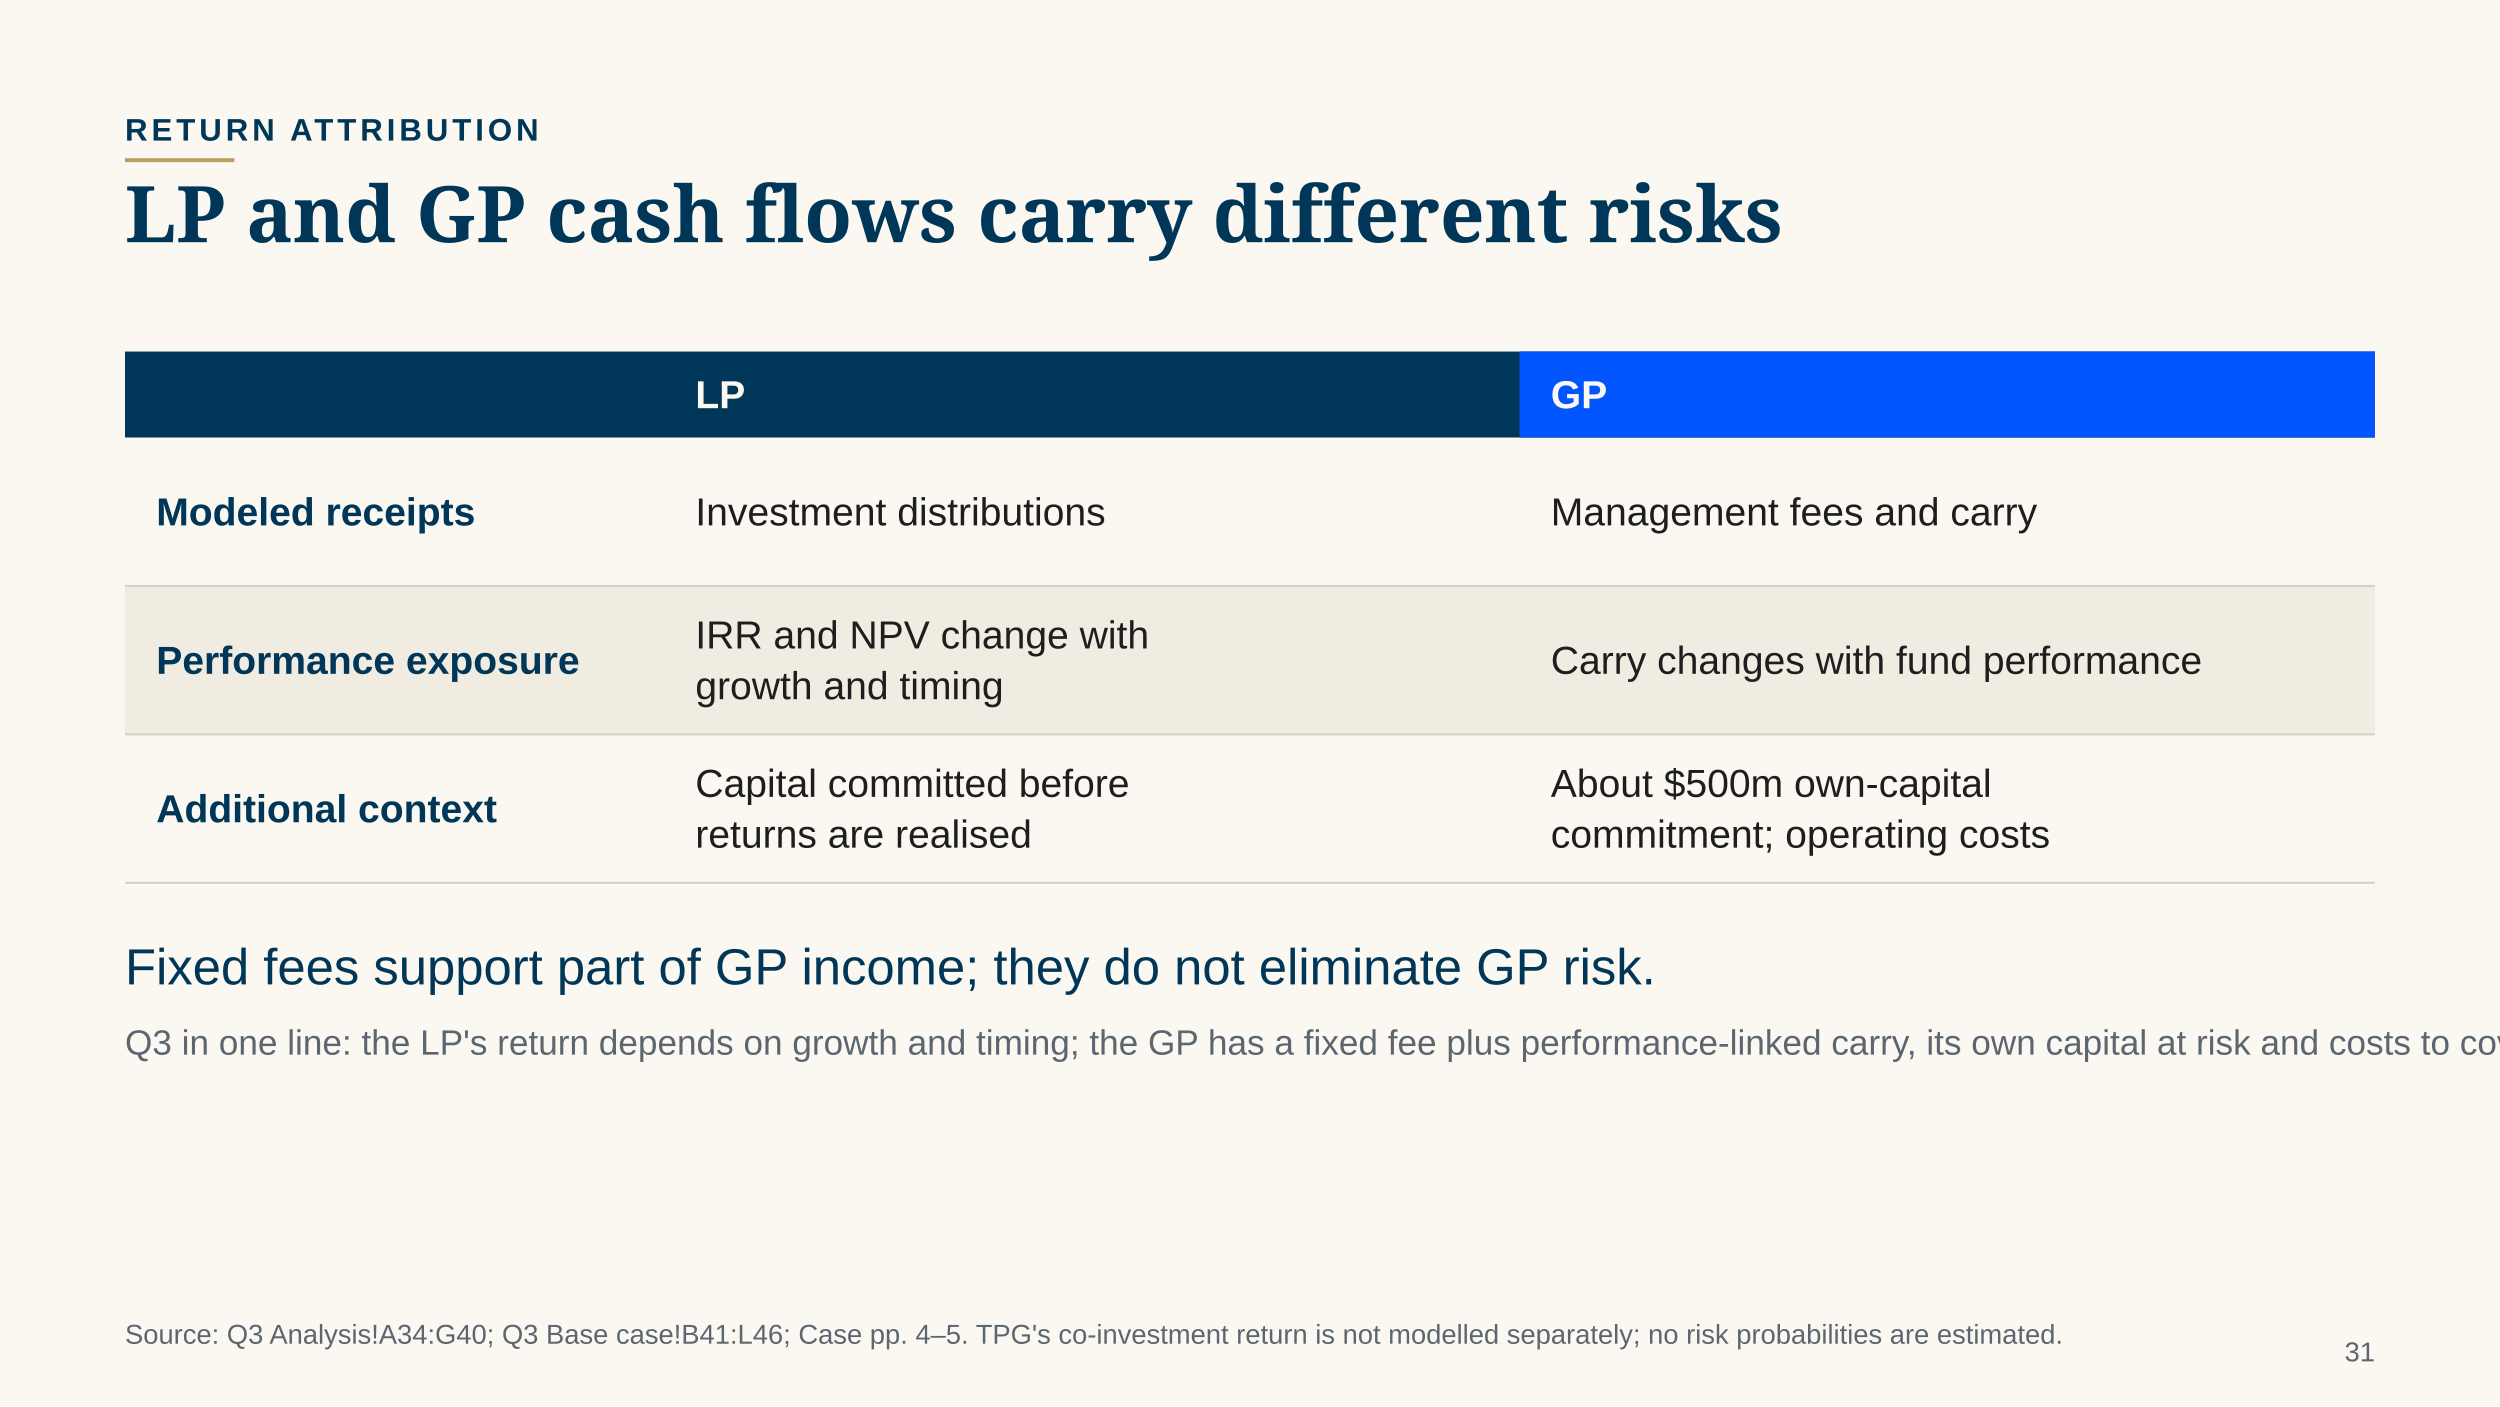
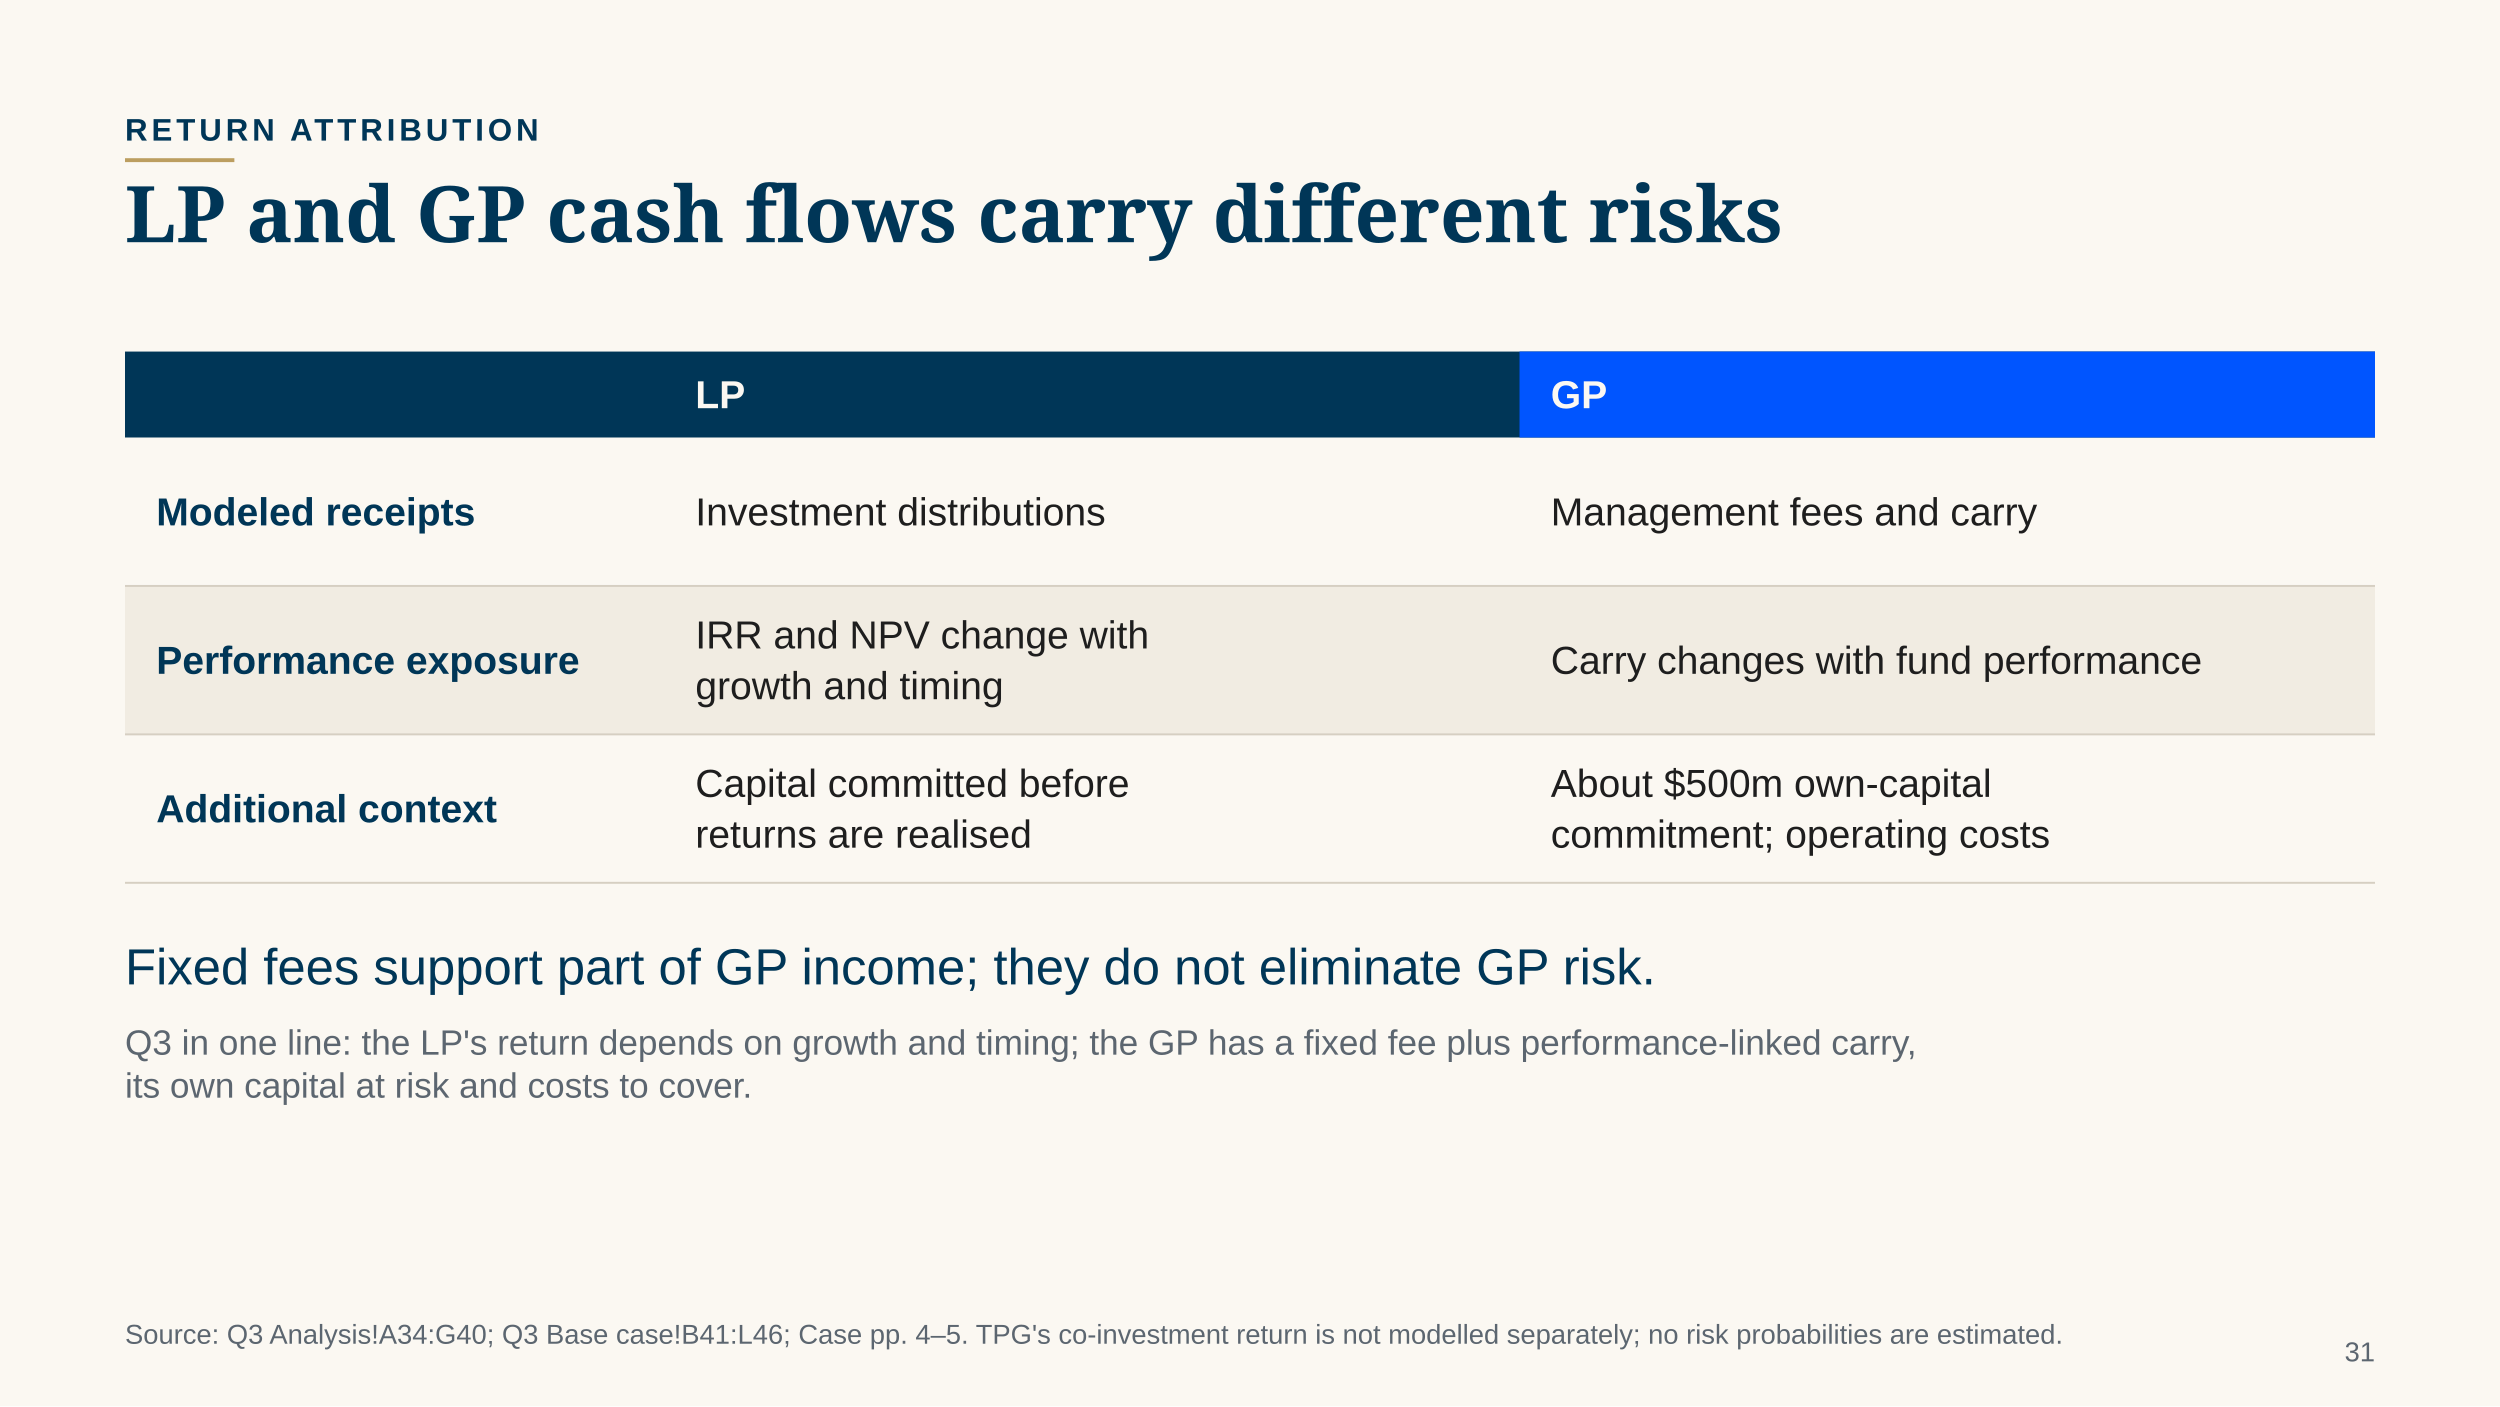
<svg xmlns="http://www.w3.org/2000/svg" viewBox="0 0 1280 720" data-pptx-page-role="content" font-family="Calibri, Arial, sans-serif" font-size="22">
  <rect id="page-background" data-pptx-role="background" x="0" y="0" width="1280" height="720" fill="#FBF8F2" />
  <g id="kicker" data-pptx-bounds="64 58 500 26">
    <text x="64" y="72" font-size="16" font-weight="bold" letter-spacing="2" fill="#003657">RETURN ATTRIBUTION</text>
    <line x1="64" y1="82" x2="120" y2="82" stroke="#BC9E60" stroke-width="2" />
  </g>
  <g id="title" data-pptx-bounds="64 90 1152 48">
    <text x="64" y="124" font-family="Cambria, Georgia, serif" font-size="40" font-weight="bold" fill="#003657">LP and GP cash flows carry different risks</text>
  </g>
-   <g id="lp-gp-risk-table" data-pptx-bounds="64 180 1152 272" data-pptx-replace-with="table">
+   <g id="lp-gp-risk-table" data-pptx-bounds="64 180 1152 272" data-pptx-replace-with="table" data-pptx-fallback-sha256="0ffdb62abfcfd93a652fb7db226f965bd822999b325f7ab0518b44f1d9aa8216">
    <rect x="64" y="180" width="1152" height="44" fill="#003657" />
    <rect x="778" y="180" width="438" height="44" fill="#0055FF" />
    <rect x="64" y="300" width="1152" height="76" fill="#F1ECE2" />
    <g stroke="#D6CFC2" stroke-width="1">
      <line x1="64" y1="300" x2="1216" y2="300" />
      <line x1="64" y1="376" x2="1216" y2="376" />
      <line x1="64" y1="452" x2="1216" y2="452" />
    </g>
    <g font-size="20" font-weight="bold" fill="#FBF8F2">
      <text x="356" y="209">LP</text>
      <text x="794" y="209">GP</text>
    </g>
    <g font-size="20" font-weight="bold" fill="#003657">
      <text x="80" y="269">Modeled receipts</text>
      <text x="80" y="345">Performance exposure</text>
      <text x="80" y="421">Additional context</text>
    </g>
    <g font-size="20" fill="#1E1E1E">
      <text x="356" y="269">Investment distributions</text>
      <text x="794" y="269">Management fees and carry</text>
      <text x="356" y="332">IRR and NPV change with <tspan x="356" dy="26">growth and timing</tspan>
      </text>
      <text x="794" y="345">Carry changes with fund performance</text>
      <text x="356" y="408">Capital committed before <tspan x="356" dy="26">returns are realised</tspan>
      </text>
      <text x="794" y="408">About $500m own-capital <tspan x="794" dy="26">commitment; operating costs</tspan>
      </text>
    </g>
  </g>
-   <g id="conclusion" data-pptx-bounds="64 476 1152 80">
+   <g id="conclusion" data-pptx-bounds="64 476 1152 96">
    <text x="64" y="504" font-size="26" fill="#003657">Fixed fees support part of GP income; they do not eliminate GP risk.</text>
-     <text x="64" y="540" font-size="18" fill="#5C6670">Q3 in one line: the LP's return depends on growth and timing; the GP has a fixed fee plus performance-linked carry, its own capital at risk and costs to cover.</text>
+     <text x="64" y="540" font-size="18" fill="#5C6670">Q3 in one line: the LP's return depends on growth and timing; the GP has a fixed fee plus performance-linked carry,<tspan x="64" dy="22">its own capital at risk and costs to cover.</tspan>
+     </text>
  </g>
-   <g id="footer" data-pptx-bounds="64 668 1152 36">
-     <text x="64" y="688" font-size="14" fill="#5C6670">Source: Q3 Analysis!A34:G40; Q3 Base case!B41:L46; Case pp. 4–5. TPG's co-investment return is not modelled separately; no risk probabilities are estimated.</text>
-     <text x="1216" y="697" font-size="14" fill="#5C6670" text-anchor="end">31</text>
+   <g id="footer" data-pptx-bounds="64 668 1152 36" fill="#5C6670" font-size="14">
+     <text x="64" y="688">Source: Q3 Analysis!A34:G40; Q3 Base case!B41:L46; Case pp. 4–5. TPG's co-investment return is not modelled separately; no risk probabilities are estimated.</text>
+     <text x="1216" y="697" text-anchor="end">31</text>
  </g>
</svg>
